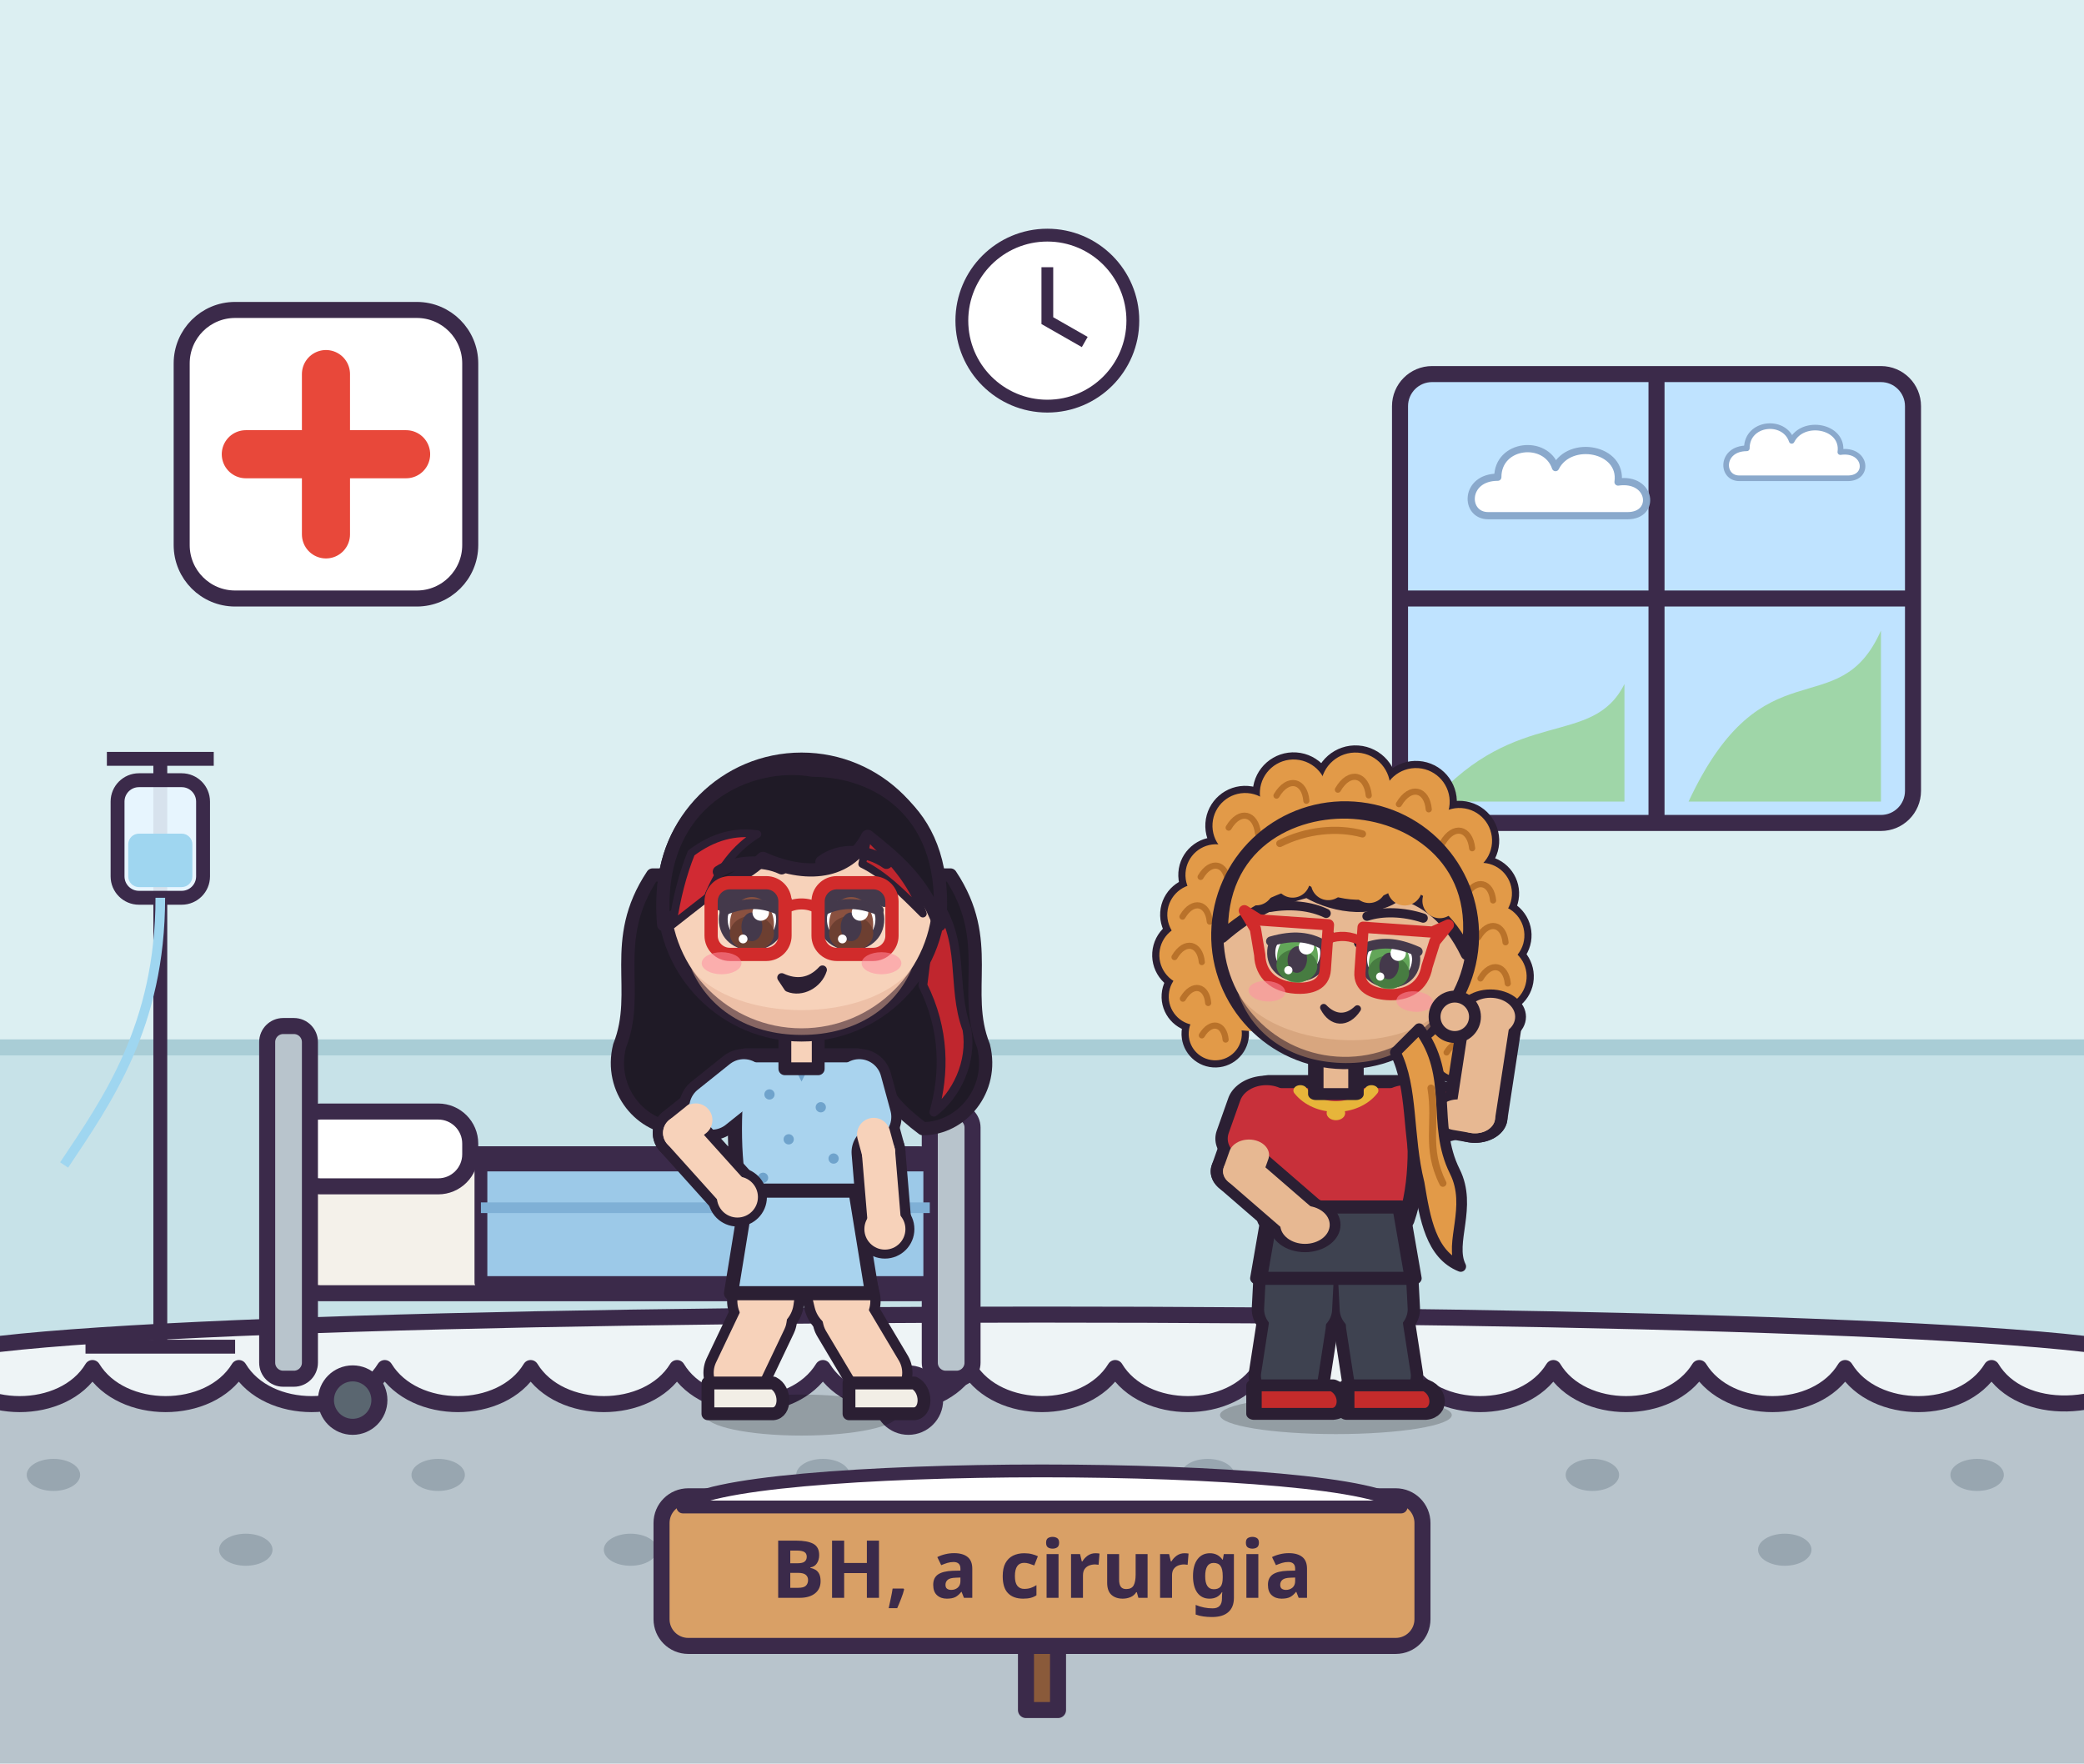
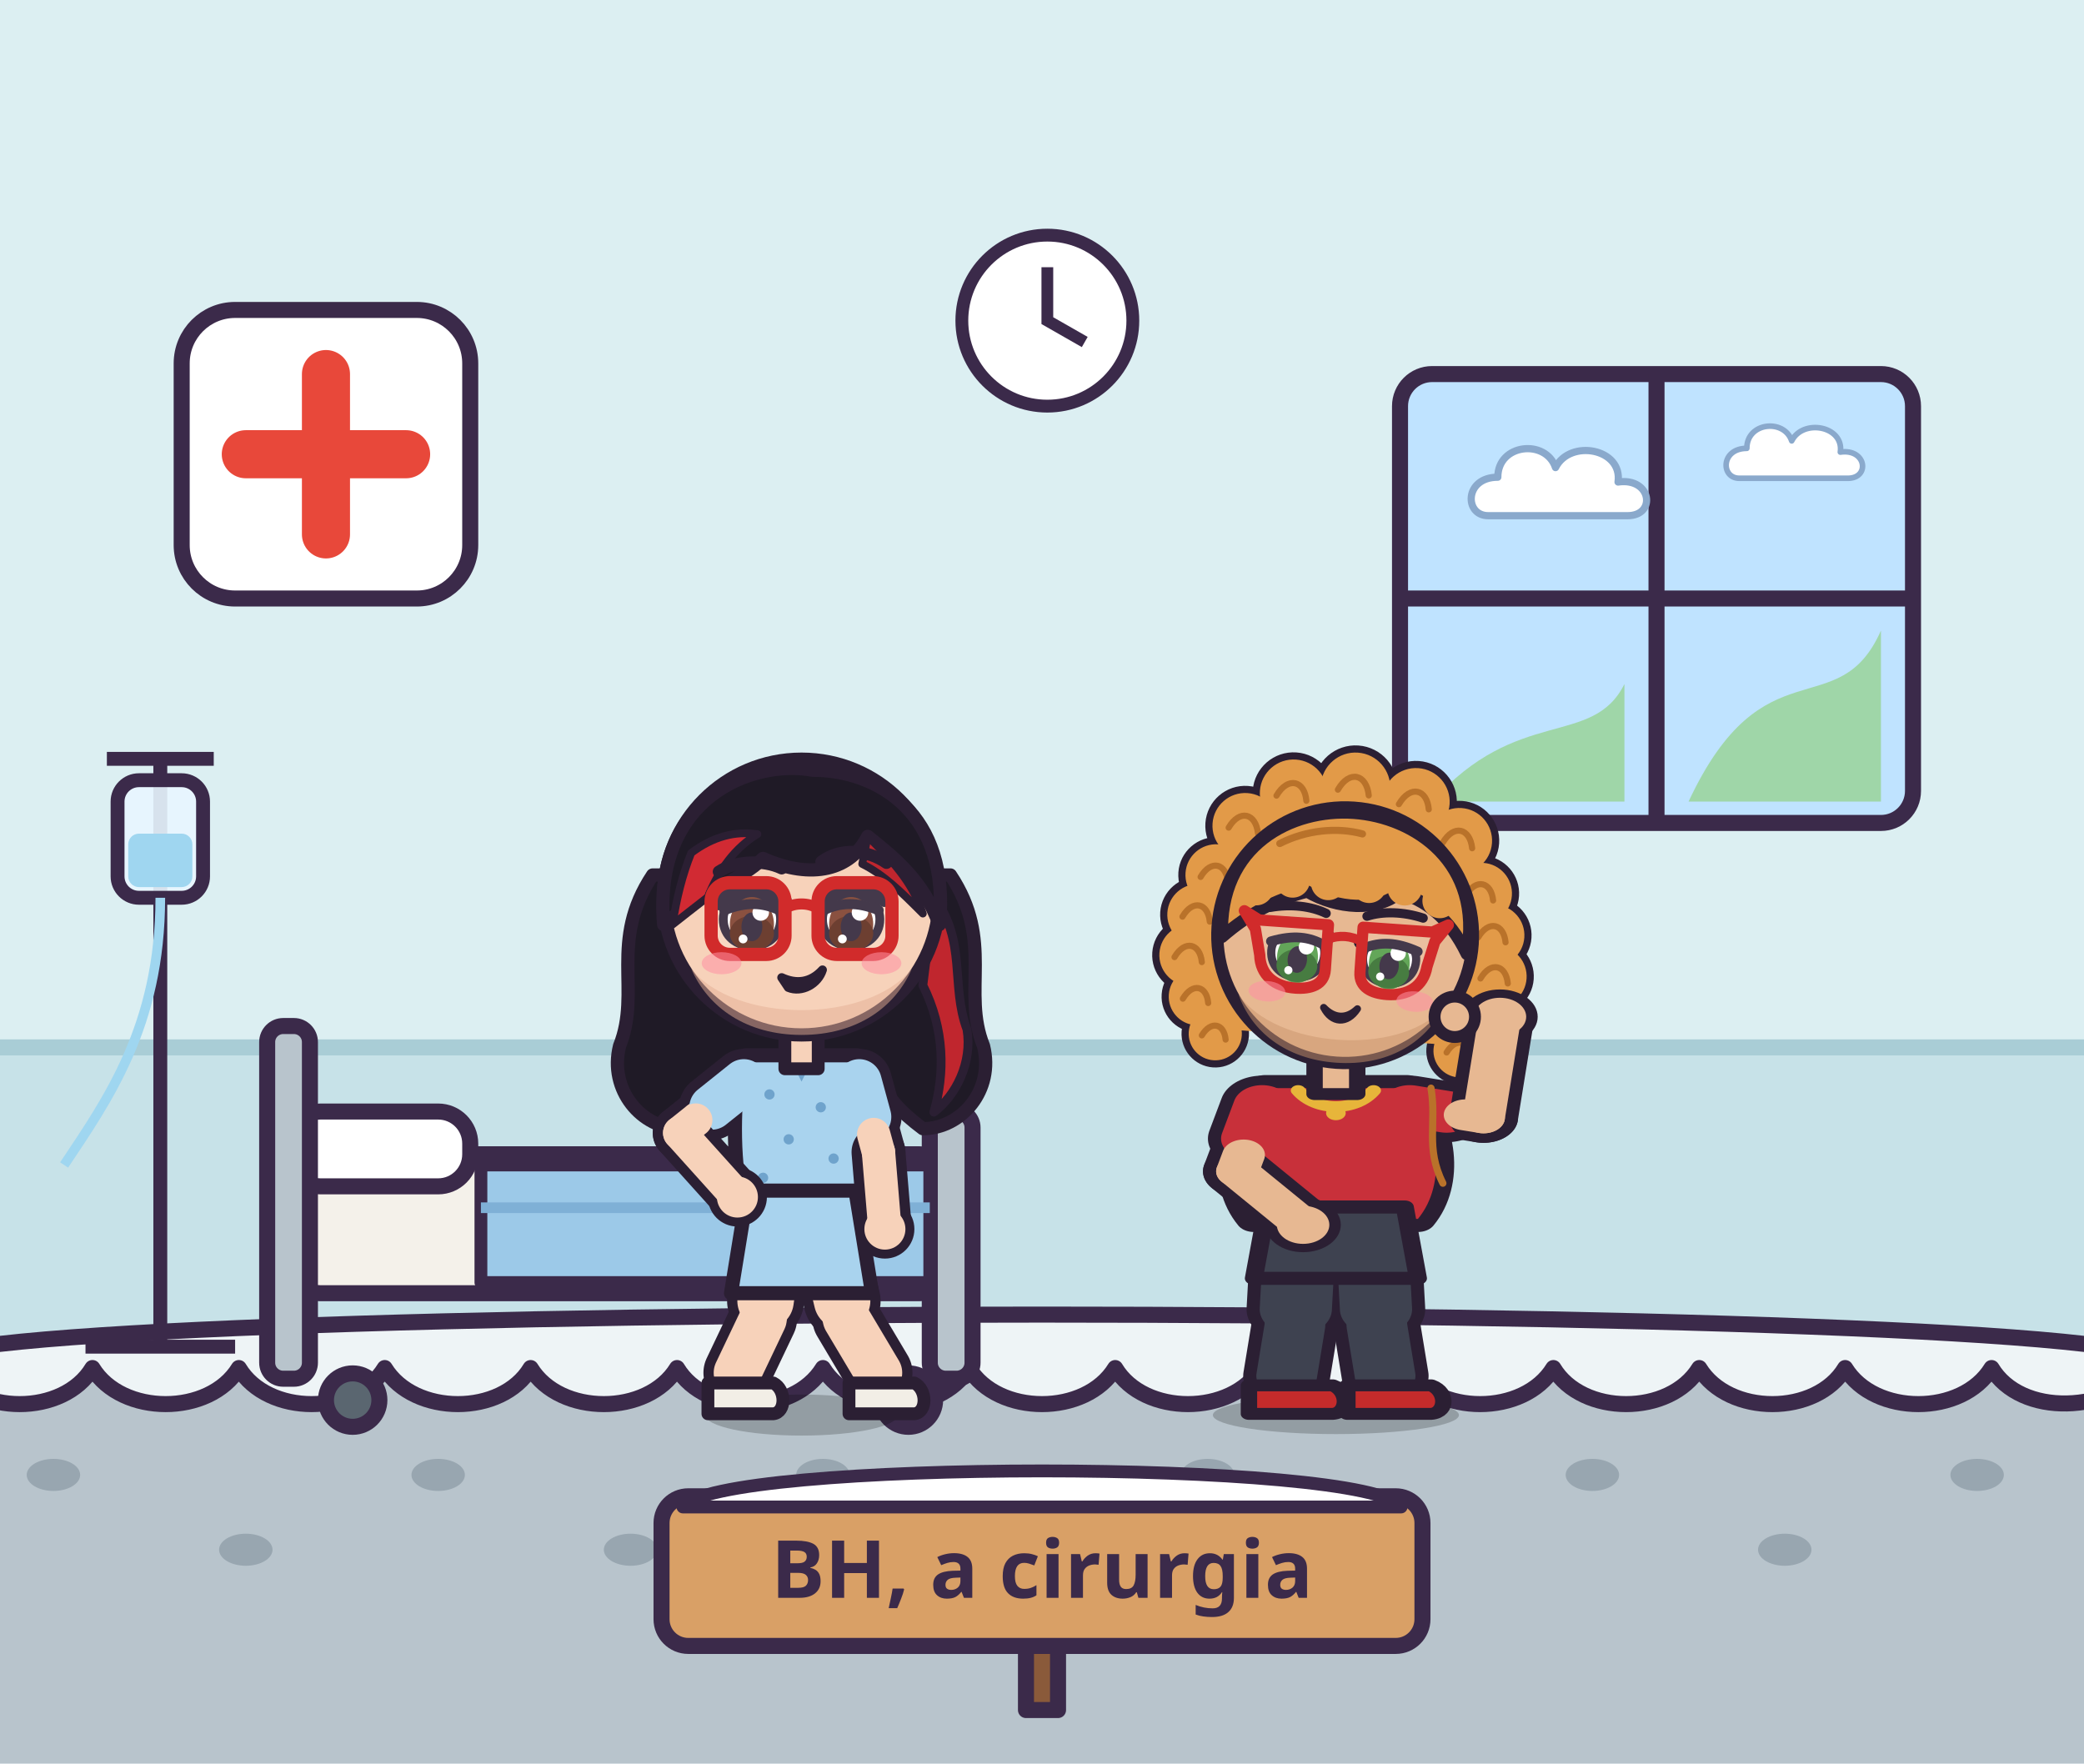
<svg xmlns="http://www.w3.org/2000/svg" viewBox="0 0 390 330" width="100%" height="100%" preserveAspectRatio="xMidYMax slice">
  <rect width="390" height="330" fill="#DCEFF2" />
  <rect y="196" width="390" height="60" fill="#C7E2E8" />
  <path d="M0 196 L390 196" stroke="#A9CDD6" stroke-width="3" />
  <g stroke="#3b2a4a" stroke-width="3" stroke-linejoin="round">
    <rect x="262" y="70" width="96" height="84" rx="6" fill="#BFE3FF" />
    <path d="M310 70 L310 154 M262 112 L358 112" fill="none" stroke-width="3" />
    <path d="M268 150 C284 132 298 140 304 128 L304 150 Z" fill="#9FD6A8" stroke="none" />
    <path d="M316 150 C330 120 344 136 352 118 L352 150 Z" fill="#9FD6A8" stroke="none" />
  </g>
  <path transform="translate(292 92) scale(0.45)" d="M-30 10 C-40 10 -40 -6 -26 -6 C-26 -20 -6 -22 -2 -10 C4 -22 26 -18 24 -4 C38 -6 40 10 28 10 Z" fill="#fff" stroke="#8aa9cc" stroke-width="3" stroke-linejoin="round" />
  <path transform="translate(336 86) scale(0.35)" d="M-30 10 C-40 10 -40 -6 -26 -6 C-26 -20 -6 -22 -2 -10 C4 -22 26 -18 24 -4 C38 -6 40 10 28 10 Z" fill="#fff" stroke="#8aa9cc" stroke-width="3" stroke-linejoin="round" />
  <g stroke="#3b2a4a" stroke-width="3">
    <rect x="34" y="58" width="54" height="54" rx="10" fill="#fff" />
    <path d="M61 70 L61 100 M46 85 L76 85" fill="none" stroke="#E8483A" stroke-width="9" stroke-linecap="round" />
  </g>
  <g stroke="#3b2a4a" stroke-width="2.4">
    <circle cx="196" cy="60" r="16" fill="#fff" />
    <path d="M196 50 L196 60 L203 64" fill="none" stroke-width="2.2" />
  </g>
  <rect x="-10" y="252" width="410" height="90" rx="10" fill="#B8C4CC" stroke="#3b2a4a" stroke-width="3" />
  <ellipse cx="10" cy="276" rx="5" ry="3" fill="#98A6B0" stroke="none" />
  <ellipse cx="46" cy="290" rx="5" ry="3" fill="#98A6B0" stroke="none" />
  <ellipse cx="82" cy="276" rx="5" ry="3" fill="#98A6B0" stroke="none" />
  <ellipse cx="118" cy="290" rx="5" ry="3" fill="#98A6B0" stroke="none" />
  <ellipse cx="154" cy="276" rx="5" ry="3" fill="#98A6B0" stroke="none" />
  <ellipse cx="190" cy="290" rx="5" ry="3" fill="#98A6B0" stroke="none" />
  <ellipse cx="226" cy="276" rx="5" ry="3" fill="#98A6B0" stroke="none" />
  <ellipse cx="262" cy="290" rx="5" ry="3" fill="#98A6B0" stroke="none" />
  <ellipse cx="298" cy="276" rx="5" ry="3" fill="#98A6B0" stroke="none" />
  <ellipse cx="334" cy="290" rx="5" ry="3" fill="#98A6B0" stroke="none" />
  <ellipse cx="370" cy="276" rx="5" ry="3" fill="#98A6B0" stroke="none" />
  <path d="M-14 255 C-14 243 404 243 404 255 C394.5 265 378.1 265 372.7 256 C367.2 265 350.8 265 345.3 256 C339.9 265 323.5 265 318.0 256 C312.5 265 296.1 265 290.7 256 C285.2 265 268.8 265 263.3 256 C257.9 265 241.5 265 236.0 256 C230.5 265 214.1 265 208.7 256 C203.2 265 186.8 265 181.3 256 C175.9 265 159.5 265 154.0 256 C148.5 265 132.1 265 126.7 256 C121.2 265 104.8 265 99.3 256 C93.9 265 77.5 265 72.0 256 C66.5 265 50.1 265 44.7 256 C39.2 265 22.8 265 17.3 256 C11.9 265 -4.5 265 -10.0 256 Z" fill="#EEF4F6" stroke="#3b2a4a" stroke-width="3" stroke-linejoin="round" />
  <g transform="translate(116 222)" stroke="#3b2a4a" stroke-width="3" stroke-linejoin="round">
    <rect x="-62" y="-6" width="124" height="26" rx="6" fill="#F4F1EA" />
    <rect x="-62" y="-14" width="34" height="14" rx="6" fill="#fff" />
    <rect x="-66" y="-30" width="8" height="66" rx="3" fill="#B8C4CC" />
    <rect x="58" y="-14" width="8" height="50" rx="3" fill="#B8C4CC" />
    <path d="M-26 -4 L58 -4 L58 18 L-26 18 Z" fill="#9CC9E8" stroke-width="2.4" />
    <path d="M-26 4 L58 4" fill="none" stroke="#7FB0D6" stroke-width="2" />
    <circle cx="-50" cy="40" r="5" fill="#5A6670" />
    <circle cx="54" cy="40" r="5" fill="#5A6670" />
  </g>
  <g transform="translate(30 212)" stroke="#3b2a4a" stroke-width="2.6" stroke-linejoin="round">
    <path d="M0 -70 L0 40 M-14 40 L14 40" fill="none" />
    <path d="M-10 -70 L10 -70" fill="none" />
    <rect x="-8" y="-66" width="16" height="22" rx="4" fill="#E8F6FF" fill-opacity=".9" />
    <rect x="-6" y="-56" width="12" height="10" rx="2" fill="#9FD6F0" stroke="none" />
    <path d="M0 -44 C0 -20 -10 -6 -18 6" fill="none" stroke="#9FD6F0" stroke-width="1.8" />
  </g>
  <g transform="translate(150 194) scale(1.2)" stroke-linejoin="round" stroke-linecap="round">
    <g transform="translate(0 -23.5) rotate(0 0 24) scale(.86)" stroke="#2B1F33" stroke-width="2.4">
      <path d="M-27 -2 C-35 10 -29 19 -33 29 C-35 37 -29 44 -22 44 C-18 41 -15 38 -14 34 L14 34 C15 38 18 41 22 44 C29 44 35 37 33 29 C29 19 35 10 27 -2 Z" fill="#1F1A26" />
      <path d="M24 2 C30 10 27 18 30 26 C31 32 28 38 24 41 C26 34 26 26 22 18 Z" fill="#C0262E" stroke-width="1.6" />
    </g>
    <ellipse cx="0" cy="59" rx="15" ry="3.2" fill="#000" opacity=".2" />
    <path d="M-4.60 34.00 L-6.00 44.00 L-10.00 52.40" fill="none" stroke="#2B1F33" stroke-width="10.6" stroke-linecap="round" stroke-linejoin="round" />
    <path d="M4.60 34.00 L7.00 44.00 L12.00 52.40" fill="none" stroke="#2B1F33" stroke-width="10.6" stroke-linecap="round" stroke-linejoin="round" />
    <path d="M-4.60 34.00 L-5.61 41.20" fill="none" stroke="#2B1F33" stroke-width="12.0" stroke-linecap="round" stroke-linejoin="round" />
    <path d="M4.60 34.00 L6.33 41.20" fill="none" stroke="#2B1F33" stroke-width="12.0" stroke-linecap="round" stroke-linejoin="round" />
    <path d="M-4.60 34.00 L-6.00 44.00 L-10.00 52.40" fill="none" stroke="#F7D2BA" stroke-width="7.4" stroke-linecap="round" stroke-linejoin="round" />
    <path d="M4.60 34.00 L7.00 44.00 L12.00 52.40" fill="none" stroke="#F7D2BA" stroke-width="7.4" stroke-linecap="round" stroke-linejoin="round" />
    <path d="M-4.60 34.00 L-5.61 41.20" fill="none" stroke="#F7D2BA" stroke-width="8.8" stroke-linecap="round" stroke-linejoin="round" />
    <path d="M4.60 34.00 L6.33 41.20" fill="none" stroke="#F7D2BA" stroke-width="8.8" stroke-linecap="round" stroke-linejoin="round" />
    <path d="M-14.6 54 L-4.4 54 C-2.4 55 -2.4 58.6 -4.4 58.8 L-14.6 58.8 Z" fill="#F2EEE6" stroke="#2B1F33" stroke-width="2" />
    <path d="M7.4 54 L17.6 54 C19.6 55 19.6 58.6 17.6 58.8 L7.4 58.8 Z" fill="#F2EEE6" stroke="#2B1F33" stroke-width="2" />
    <path d="M-9.00 7.00 L-19.00 15.00" fill="none" stroke="#2B1F33" stroke-width="8.4" stroke-linecap="round" stroke-linejoin="round" />
    <path d="M9.00 7.00 L12.00 18.00" fill="none" stroke="#2B1F33" stroke-width="8.4" stroke-linecap="round" stroke-linejoin="round" />
    <path d="M-9.00 7.00 L-14.00 11.00" fill="none" stroke="#2B1F33" stroke-width="10.2" stroke-linecap="round" stroke-linejoin="round" />
    <path d="M9.00 7.00 L10.50 12.50" fill="none" stroke="#2B1F33" stroke-width="10.2" stroke-linecap="round" stroke-linejoin="round" />
    <path d="M-8.6 4 C-9.6 12 -9.6 20 -8 26 L8 26 C9.6 20 9.6 12 8.6 4 Z" fill="#2B1F33" stroke="#2B1F33" stroke-width="4.4" />
    <path d="M-9.00 7.00 L-19.00 15.00" fill="none" stroke="#F7D2BA" stroke-width="5.2" stroke-linecap="round" stroke-linejoin="round" />
    <path d="M9.00 7.00 L12.00 18.00" fill="none" stroke="#F7D2BA" stroke-width="5.2" stroke-linecap="round" stroke-linejoin="round" />
    <path d="M-8.6 4 C-9.6 12 -9.6 20 -8 26 L8 26 C9.6 20 9.6 12 8.6 4 Z" fill="#A9D3EE" stroke="none" />
    <path d="M-9.00 7.00 L-14.00 11.00" fill="none" stroke="#A9D3EE" stroke-width="7" stroke-linecap="round" stroke-linejoin="round" />
    <path d="M9.00 7.00 L10.50 12.50" fill="none" stroke="#A9D3EE" stroke-width="7" stroke-linecap="round" stroke-linejoin="round" />
    <circle cx="-5" cy="9" r=".8" fill="#6FA3CC" stroke="none" />
    <circle cx="3" cy="11" r=".8" fill="#6FA3CC" stroke="none" />
    <circle cx="-2" cy="16" r=".8" fill="#6FA3CC" stroke="none" />
    <circle cx="5" cy="19" r=".8" fill="#6FA3CC" stroke="none" />
    <circle cx="-6" cy="22" r=".8" fill="#6FA3CC" stroke="none" />
    <circle cx="1" cy="25" r=".8" fill="#6FA3CC" stroke="none" />
    <circle cx="-3" cy="30" r=".8" fill="#6FA3CC" stroke="none" />
    <circle cx="4" cy="32" r=".8" fill="#6FA3CC" stroke="none" />
    <path d="M-1 5 L1 5 L0 7 Z M-3 4 L3 4" fill="#6FA3CC" stroke="none" />
    <path d="M-8.4 24 L8.4 24 L11 40 L-11 40 Z" fill="#A9D3EE" stroke="#2B1F33" stroke-width="2.2" />
    <rect x="-2.6" y="-1" width="5.2" height="6" fill="#F7D2BA" stroke="#2B1F33" stroke-width="2" />
    <path d="M-19.00 15.00 L-10.00 25.00" fill="none" stroke="#2B1F33" stroke-width="8.4" stroke-linecap="round" stroke-linejoin="round" />
    <circle cx="-10.00" cy="25.00" r="4.6" fill="#2B1F33" />
    <path d="M-16.50 13.00 L-19.00 15.00" fill="none" stroke="#F7D2BA" stroke-width="5.2" stroke-linecap="round" stroke-linejoin="round" />
    <path d="M-19.00 15.00 L-10.00 25.00" fill="none" stroke="#F7D2BA" stroke-width="5.2" stroke-linecap="round" stroke-linejoin="round" />
    <circle cx="-10.00" cy="25.00" r="3.2" fill="#F7D2BA" />
    <path d="M12.00 18.00 L13.00 30.00" fill="none" stroke="#2B1F33" stroke-width="8.4" stroke-linecap="round" stroke-linejoin="round" />
    <circle cx="13.00" cy="30.00" r="4.6" fill="#2B1F33" />
    <path d="M11.25 15.25 L12.00 18.00" fill="none" stroke="#F7D2BA" stroke-width="5.2" stroke-linecap="round" stroke-linejoin="round" />
    <path d="M12.00 18.00 L13.00 30.00" fill="none" stroke="#F7D2BA" stroke-width="5.2" stroke-linecap="round" stroke-linejoin="round" />
    <circle cx="13.00" cy="30.00" r="3.2" fill="#F7D2BA" />
    <g transform="translate(0 -23.5) rotate(0 0 24) scale(.86)" stroke="#2B1F33" stroke-width="2.4">
      <circle cx="0" cy="2" r="25" fill="#F7D2BA" />
      <path d="M-20 15 C-12 25 12 25 20 15 C17 22 10 27 0 27 C-10 27 -17 22 -20 15 Z" fill="#E3AE93" stroke="none" opacity=".5" />
      <path d="M-25 7 C-27 -16 -9 -23 2 -21 C14 -21 27 -13 25 7 C22 -1 17 -5 12 -9 C9 -3 2 -1 -7 -5 C-11 -1 -18 1 -25 7 Z" fill="#1F1A26" />
      <path d="M-20 -6 C-16 -9 -12 -10 -8 -9.4 C-12 -7 -15 -3 -17 2 C-19.6 4 -21.6 5.6 -23.4 7 C-22.6 2 -21.6 -2 -20 -6 Z" fill="#D12A33" stroke-width="1.4" />
      <path d="M12 -9 C16 -5 20 -1 22 5 C18 1 15 -2 11 -4 Z" fill="#C0262E" stroke-width="1.4" />
      <path d="M-14.2 6 C-14.2 0.5 -3.8 0.5 -3.8 6 C-3.8 12.5 -14.2 12.5 -14.2 6 Z" fill="#fff" stroke-width="1.6" />
      <ellipse cx="-9" cy="7" rx="4" ry="5" fill="#7A3A26" stroke="none" />
      <ellipse cx="-9" cy="8.6" rx="4" ry="3.2" fill="#5A2516" stroke="none" />
      <ellipse cx="-9" cy="7.4" rx="1.9" ry="2.6" fill="#2B1F33" stroke="none" />
      <circle cx="-7.4" cy="4.8" r="1.5" fill="#fff" stroke="none" />
      <circle cx="-10.6" cy="9.6" r=".8" fill="#fff" stroke="none" />
      <path d="M-15 3.2 C-12 -.2 -6 -.2 -3 2.6" fill="none" stroke-width="2.4" />
      <path d="M-14.6 2.8 L-16.6 1.4" fill="none" stroke-width="1.6" />
      <path d="M3.8 6 C3.8 0.5 14.2 0.5 14.2 6 C14.2 12.5 3.8 12.5 3.8 6 Z" fill="#fff" stroke-width="1.6" />
      <ellipse cx="9" cy="7" rx="4" ry="5" fill="#7A3A26" stroke="none" />
      <ellipse cx="9" cy="8.6" rx="4" ry="3.2" fill="#5A2516" stroke="none" />
      <ellipse cx="9" cy="7.4" rx="1.9" ry="2.6" fill="#2B1F33" stroke="none" />
      <circle cx="10.6" cy="4.8" r="1.5" fill="#fff" stroke="none" />
      <circle cx="7.4" cy="9.6" r=".8" fill="#fff" stroke="none" />
      <path d="M3 3.2 C6 -.2 12 -.2 15 2.6" fill="none" stroke-width="2.4" />
      <path d="M14.6 2.8 L16.6 1.4" fill="none" stroke-width="1.6" />
      <path d="M-15 -2.6 C-12 -4.6 -7 -4.8 -3.6 -3.2" fill="none" stroke-width="2.2" />
      <path d="M3.6 -4.4 C7 -7 12 -6.6 15.4 -4.2" fill="none" stroke-width="2.2" />
      <path d="M-14 3.6 C-10 2.0 -7 2.2 -4 3.6 L-4 5.0 C-7 3.6 -10 3.6 -14 5.0 Z M4 3.6 C7 2.2 10 2.0 14 3.6 L14 5.0 C10 3.6 7 3.6 4 5.0 Z" fill="#F7D2BA" stroke="none" />
      <path d="M-14 4.4 C-10 2.8 -7 3.0 -4 4.4 M4 4.4 C7 3.0 10 2.8 14 4.4" fill="none" stroke-width="1.8" />
      <path d="M-3.6 16.6 C-1 17.8 1.6 17.6 3.8 15.2 C3 17.8 0 19.4 -2.4 18.4 Z" fill="#C8475A" stroke-width="1.6" />
      <rect x="-16.4" y="-.6" width="13.4" height="13" rx="3.4" fill="#fff" fill-opacity=".12" stroke="#D12B2B" stroke-width="2.4" />
      <rect x="3" y="-.6" width="13.4" height="13" rx="3.4" fill="#fff" fill-opacity=".12" stroke="#D12B2B" stroke-width="2.4" />
      <path d="M-3 4 C-1 3 1 3 3 4" fill="none" stroke="#D12B2B" stroke-width="2" />
      <ellipse cx="-14.5" cy="14" rx="3.6" ry="2" fill="#FF8FA3" opacity=".55" stroke="none" />
      <ellipse cx="14.5" cy="14" rx="3.6" ry="2" fill="#FF8FA3" opacity=".55" stroke="none" />
    </g>
  </g>
  <g transform="translate(250 199.1708) scale(1.11236)" stroke-linejoin="round" stroke-linecap="round">
    <g transform="translate(0 -23.5) rotate(4 0 24) scale(.86)" stroke="#2B1F33" stroke-width="2.4">
      <circle cx="-26" cy="-8" r="7.4" fill="#2B1F33" stroke="none" />
      <circle cx="-29" cy="0" r="7.4" fill="#2B1F33" stroke="none" />
      <circle cx="-30" cy="8" r="7.4" fill="#2B1F33" stroke="none" />
      <circle cx="-28" cy="16" r="7.0" fill="#2B1F33" stroke="none" />
      <circle cx="-24" cy="23" r="6.6" fill="#2B1F33" stroke="none" />
      <circle cx="26" cy="-8" r="7.4" fill="#2B1F33" stroke="none" />
      <circle cx="29" cy="0" r="7.4" fill="#2B1F33" stroke="none" />
      <circle cx="30" cy="8" r="7.4" fill="#2B1F33" stroke="none" />
      <circle cx="28" cy="16" r="7.0" fill="#2B1F33" stroke="none" />
      <circle cx="24" cy="23" r="6.6" fill="#2B1F33" stroke="none" />
      <circle cx="-21" cy="-18" r="7.8" fill="#2B1F33" stroke="none" />
      <circle cx="-12" cy="-25" r="8.0" fill="#2B1F33" stroke="none" />
      <circle cx="0" cy="-27" r="8.2" fill="#2B1F33" stroke="none" />
      <circle cx="12" cy="-25" r="8.0" fill="#2B1F33" stroke="none" />
      <circle cx="21" cy="-18" r="7.8" fill="#2B1F33" stroke="none" />
      <path d="M-26 -8 C-24 -22 24 -22 26 -8 L28 22 L-28 22 Z" fill="#E29A48" stroke="none" />
      <circle cx="-26" cy="-8" r="6" fill="#E29A48" stroke="none" />
      <circle cx="-29" cy="0" r="6" fill="#E29A48" stroke="none" />
      <circle cx="-30" cy="8" r="6" fill="#E29A48" stroke="none" />
      <circle cx="-28" cy="16" r="5.6" fill="#E29A48" stroke="none" />
      <circle cx="-24" cy="23" r="5.2" fill="#E29A48" stroke="none" />
      <circle cx="26" cy="-8" r="6" fill="#E29A48" stroke="none" />
      <circle cx="29" cy="0" r="6" fill="#E29A48" stroke="none" />
      <circle cx="30" cy="8" r="6" fill="#E29A48" stroke="none" />
      <circle cx="28" cy="16" r="5.6" fill="#E29A48" stroke="none" />
      <circle cx="24" cy="23" r="5.2" fill="#E29A48" stroke="none" />
      <circle cx="-21" cy="-18" r="6.4" fill="#E29A48" stroke="none" />
      <circle cx="-12" cy="-25" r="6.6" fill="#E29A48" stroke="none" />
      <circle cx="0" cy="-27" r="6.8" fill="#E29A48" stroke="none" />
      <circle cx="12" cy="-25" r="6.6" fill="#E29A48" stroke="none" />
      <circle cx="21" cy="-18" r="6.4" fill="#E29A48" stroke="none" />
      <path d="M-29.0 -7.4 C-27.2 -11.0 -24.2 -10.4 -23.6 -6.8" fill="none" stroke="#B9722A" stroke-width="1.2" />
      <path d="M-32.0 0.6 C-30.2 -3.0 -27.2 -2.4 -26.6 1.2" fill="none" stroke="#B9722A" stroke-width="1.2" />
      <path d="M-33.0 8.6 C-31.2 5.0 -28.2 5.6 -27.6 9.2" fill="none" stroke="#B9722A" stroke-width="1.2" />
      <path d="M-30.8 16.6 C-29.1 13.2 -26.3 13.8 -25.8 17.1" fill="none" stroke="#B9722A" stroke-width="1.2" />
      <path d="M-26.6 23.5 C-25.0 20.4 -22.4 20.9 -21.9 24.0" fill="none" stroke="#B9722A" stroke-width="1.2" />
      <path d="M23.0 -7.4 C24.8 -11.0 27.8 -10.4 28.4 -6.8" fill="none" stroke="#B9722A" stroke-width="1.2" />
      <path d="M26.0 0.6 C27.8 -3.0 30.8 -2.4 31.4 1.2" fill="none" stroke="#B9722A" stroke-width="1.2" />
      <path d="M27.0 8.6 C28.8 5.0 31.8 5.6 32.4 9.2" fill="none" stroke="#B9722A" stroke-width="1.2" />
      <path d="M25.2 16.6 C26.9 13.2 29.7 13.8 30.2 17.1" fill="none" stroke="#B9722A" stroke-width="1.2" />
      <path d="M21.4 23.5 C23.0 20.4 25.6 20.9 26.1 24.0" fill="none" stroke="#B9722A" stroke-width="1.2" />
      <path d="M-24.2 -17.4 C-22.3 -21.2 -19.1 -20.6 -18.4 -16.7" fill="none" stroke="#B9722A" stroke-width="1.2" />
      <path d="M-15.3 -24.3 C-13.3 -28.3 -10.0 -27.6 -9.4 -23.7" fill="none" stroke="#B9722A" stroke-width="1.2" />
      <path d="M-3.4 -26.3 C-1.4 -30.4 2.0 -29.7 2.7 -25.6" fill="none" stroke="#B9722A" stroke-width="1.2" />
      <path d="M8.7 -24.3 C10.7 -28.3 14.0 -27.6 14.6 -23.7" fill="none" stroke="#B9722A" stroke-width="1.2" />
      <path d="M17.8 -17.4 C19.7 -21.2 22.9 -20.6 23.6 -16.7" fill="none" stroke="#B9722A" stroke-width="1.2" />
    </g>
-     <g transform="scale(1.3 1)">
+     <g transform="scale(1.38 1)">
      <ellipse cx="0" cy="59" rx="15" ry="3.2" fill="#000" opacity=".2" />
      <path d="M-4.60 34.00 L-5.00 44.00 L-6.00 52.40" fill="none" stroke="#2B1F33" stroke-width="10.6" stroke-linecap="round" stroke-linejoin="round" />
      <path d="M4.60 34.00 L5.00 44.00 L6.00 52.40" fill="none" stroke="#2B1F33" stroke-width="10.6" stroke-linecap="round" stroke-linejoin="round" />
      <path d="M-4.60 34.00 L-4.89 41.20" fill="none" stroke="#2B1F33" stroke-width="12.0" stroke-linecap="round" stroke-linejoin="round" />
      <path d="M4.60 34.00 L4.89 41.20" fill="none" stroke="#2B1F33" stroke-width="12.0" stroke-linecap="round" stroke-linejoin="round" />
      <path d="M-4.60 34.00 L-5.00 44.00 L-6.00 52.40" fill="none" stroke="#3E4250" stroke-width="7.4" stroke-linecap="round" stroke-linejoin="round" />
      <path d="M4.60 34.00 L5.00 44.00 L6.00 52.40" fill="none" stroke="#3E4250" stroke-width="7.4" stroke-linecap="round" stroke-linejoin="round" />
      <path d="M-4.60 34.00 L-4.89 41.20" fill="none" stroke="#3E4250" stroke-width="8.8" stroke-linecap="round" stroke-linejoin="round" />
      <path d="M4.60 34.00 L4.89 41.20" fill="none" stroke="#3E4250" stroke-width="8.8" stroke-linecap="round" stroke-linejoin="round" />
      <path d="M-10.6 54 L-0.4 54 C1.6 55 1.6 58.6 -0.4 58.8 L-10.6 58.8 Z" fill="#C42B2B" stroke="#2B1F33" stroke-width="2" />
      <path d="M1.4 54 L11.6 54 C13.6 55 13.6 58.6 11.6 58.8 L1.4 58.8 Z" fill="#C42B2B" stroke="#2B1F33" stroke-width="2" />
      <path d="M-9.00 7.00 L-12.00 18.00" fill="none" stroke="#2B1F33" stroke-width="8.4" stroke-linecap="round" stroke-linejoin="round" />
      <path d="M9.00 7.00 L18.00 9.00" fill="none" stroke="#2B1F33" stroke-width="8.4" stroke-linecap="round" stroke-linejoin="round" />
      <path d="M-9.00 7.00 L-10.50 12.50" fill="none" stroke="#2B1F33" stroke-width="10.2" stroke-linecap="round" stroke-linejoin="round" />
      <path d="M9.00 7.00 L13.50 8.00" fill="none" stroke="#2B1F33" stroke-width="10.2" stroke-linecap="round" stroke-linejoin="round" />
-       <path d="M-8.6 4 C-9.6 12 -9.6 20 -8 26 L8 26 C9.6 20 9.6 12 8.6 4 Z" fill="#2B1F33" stroke="#2B1F33" stroke-width="4.4" />
+       <path d="M-8.6 4 C-12.6 10 -13.6 20 -10 26 L10 26 C13.6 20 12.6 10 8.6 4 Z" fill="#2B1F33" stroke="#2B1F33" stroke-width="4.4" />
      <path d="M-9.00 7.00 L-12.00 18.00" fill="none" stroke="#E7B892" stroke-width="5.2" stroke-linecap="round" stroke-linejoin="round" />
      <path d="M9.00 7.00 L18.00 9.00" fill="none" stroke="#E7B892" stroke-width="5.2" stroke-linecap="round" stroke-linejoin="round" />
-       <path d="M-8.6 4 C-9.6 12 -9.6 20 -8 26 L8 26 C9.6 20 9.6 12 8.6 4 Z" fill="#C8303A" stroke="none" />
+       <path d="M-8.6 4 C-12.6 10 -13.6 20 -10 26 L10 26 C13.6 20 12.6 10 8.6 4 Z" fill="#C8303A" stroke="none" />
      <path d="M-9.00 7.00 L-10.50 12.50" fill="none" stroke="#C8303A" stroke-width="7" stroke-linecap="round" stroke-linejoin="round" />
      <path d="M9.00 7.00 L13.50 8.00" fill="none" stroke="#C8303A" stroke-width="7" stroke-linecap="round" stroke-linejoin="round" />
      <path d="M-4.6 4.4 C-2.4 8 2.4 8 4.6 4.4" fill="none" stroke="#E7B53A" stroke-width="1.8" />
      <circle cx="0" cy="8.2" r="1.2" fill="#E7B53A" stroke="none" />
      <path d="M-8.4 24 L8.4 24 L10 36 L-10 36 Z" fill="#3E4250" stroke="#2B1F33" stroke-width="2.2" />
      <rect x="-2.6" y="-1" width="5.2" height="6" fill="#E7B892" stroke="#2B1F33" stroke-width="2" />
      <path d="M-12.00 18.00 L-4.00 27.00" fill="none" stroke="#2B1F33" stroke-width="8.4" stroke-linecap="round" stroke-linejoin="round" />
      <circle cx="-4.00" cy="27.00" r="4.6" fill="#2B1F33" />
      <path d="M-11.25 15.25 L-12.00 18.00" fill="none" stroke="#E7B892" stroke-width="5.2" stroke-linecap="round" stroke-linejoin="round" />
      <path d="M-12.00 18.00 L-4.00 27.00" fill="none" stroke="#E7B892" stroke-width="5.2" stroke-linecap="round" stroke-linejoin="round" />
      <circle cx="-4.00" cy="27.00" r="3.2" fill="#E7B892" />
      <path d="M18.00 9.00 L20.00 -8.00" fill="none" stroke="#2B1F33" stroke-width="8.4" stroke-linecap="round" stroke-linejoin="round" />
      <circle cx="20.00" cy="-8.00" r="4.6" fill="#2B1F33" />
      <path d="M15.75 8.50 L18.00 9.00" fill="none" stroke="#E7B892" stroke-width="5.2" stroke-linecap="round" stroke-linejoin="round" />
      <path d="M18.00 9.00 L20.00 -8.00" fill="none" stroke="#E7B892" stroke-width="5.2" stroke-linecap="round" stroke-linejoin="round" />
      <circle cx="20.00" cy="-8.00" r="3.2" fill="#E7B892" />
    </g>
    <g transform="translate(0 -23.5) rotate(4 0 24) scale(.86)" stroke="#2B1F33" stroke-width="2.4">
      <circle cx="0" cy="2" r="25" fill="#E7B892" />
      <path d="M-20 15 C-12 25 12 25 20 15 C17 22 10 27 0 27 C-10 27 -17 22 -20 15 Z" fill="#C9946C" stroke="none" opacity=".5" />
      <path d="M-24 4 C-26 -14 -12 -22 0 -22 C12 -22 26 -14 24 4 C20 -3 15 -6 10 -7 C6 -3 -2 -3 -8 -6 C-14 -4 -19 -1 -24 4 Z" fill="#E29A48" />
      <circle cx="-18" cy="-6" r="3.4" fill="#E29A48" stroke="none" />
      <circle cx="-11" cy="-8" r="3.4" fill="#E29A48" stroke="none" />
      <circle cx="-4" cy="-8" r="3.4" fill="#E29A48" stroke="none" />
      <circle cx="4" cy="-8" r="3.4" fill="#E29A48" stroke="none" />
      <circle cx="11" cy="-8" r="3.4" fill="#E29A48" stroke="none" />
      <circle cx="18" cy="-6" r="3.4" fill="#E29A48" stroke="none" />
      <path d="M-14 -15 C-9 -18 -3 -19 2 -18" fill="none" stroke="#B9722A" stroke-width="1.4" />
      <path d="M-14.2 6 C-14.2 0.5 -3.8 0.5 -3.8 6 C-3.8 12.5 -14.2 12.5 -14.2 6 Z" fill="#fff" stroke-width="1.6" />
      <ellipse cx="-9" cy="7" rx="4" ry="5" fill="#4E9A43" stroke="none" />
      <ellipse cx="-9" cy="8.6" rx="4" ry="3.2" fill="#2F6A28" stroke="none" />
      <ellipse cx="-9" cy="7.4" rx="1.9" ry="2.6" fill="#2B1F33" stroke="none" />
      <circle cx="-7.4" cy="4.8" r="1.5" fill="#fff" stroke="none" />
      <circle cx="-10.6" cy="9.6" r=".8" fill="#fff" stroke="none" />
      <path d="M-15 3.2 C-12 -.2 -6 -.2 -3 2.6" fill="none" stroke-width="2.4" />
      <path d="M-14.6 2.8 L-16.6 1.4" fill="none" stroke-width="1.6" />
      <path d="M3.8 6 C3.8 0.5 14.2 0.5 14.2 6 C14.2 12.5 3.8 12.5 3.8 6 Z" fill="#fff" stroke-width="1.6" />
      <ellipse cx="9" cy="7" rx="4" ry="5" fill="#4E9A43" stroke="none" />
      <ellipse cx="9" cy="8.6" rx="4" ry="3.2" fill="#2F6A28" stroke="none" />
      <ellipse cx="9" cy="7.4" rx="1.9" ry="2.6" fill="#2B1F33" stroke="none" />
      <circle cx="10.6" cy="4.8" r="1.5" fill="#fff" stroke="none" />
      <circle cx="7.4" cy="9.6" r=".8" fill="#fff" stroke="none" />
      <path d="M3 3.2 C6 -.2 12 -.2 15 2.6" fill="none" stroke-width="2.4" />
      <path d="M14.6 2.8 L16.6 1.4" fill="none" stroke-width="1.6" />
      <path d="M-17.4 .4 L-3.4 .4 L-3.4 4.8 C-7 3.4 -10 3.4 -15 4.8 L-17.4 4.8 Z M3.4 .4 L17.4 .4 L17.4 4.8 L15 4.8 C10 3.4 7 3.4 3.4 4.8 Z" fill="#E7B892" stroke="none" />
      <path d="M-14.4 4.2 C-10 2.6 -7 2.8 -4 4.2 M4 4.2 C7 2.8 10 2.6 14.4 4.2" fill="none" stroke-width="1.9" />
      <path d="M-15 -2.4 C-11 -3.4 -7 -3.2 -4 -2 M4 -2 C7 -3.2 11 -3.4 15 -2.4" fill="none" stroke-width="1.8" />
      <path d="M-3.2 16.4 C-1 18.4 1.4 18.4 3.4 16.2 C1.6 19.4 -1.4 19.4 -3.2 16.4 Z" fill="#B57BB8" stroke-width="1.4" />
      <path d="M-17 .2 L-3.4 .2 L-3.4 9 C-3.4 12 -6 13 -9 13 C-13 13 -16 11 -16.4 7 L-17.6 2 L-20 -1.4 Z" fill="#fff" fill-opacity=".12" stroke="#D12B2B" stroke-width="2.2" />
      <path d="M17 .2 L3.4 .2 L3.4 9 C3.4 12 6 13 9 13 C13 13 16 11 16.4 7 L17.6 2 L20 -1.4 Z" fill="#fff" fill-opacity=".12" stroke="#D12B2B" stroke-width="2.2" />
      <path d="M-3.4 3 C-1 2 1 2 3.4 3" fill="none" stroke="#D12B2B" stroke-width="1.8" />
      <ellipse cx="-14.5" cy="14" rx="3.6" ry="2" fill="#FF8FA3" opacity=".55" stroke="none" />
      <ellipse cx="14.5" cy="14" rx="3.6" ry="2" fill="#FF8FA3" opacity=".55" stroke="none" />
    </g>
-     <path d="M14 -6 C20 2 16 10 20 18 C23 24 19 30 21 34 C16 32 15 26 14 20 C12 12 13 4 10 -2 Z" fill="#E29A48" stroke="#2B1F33" stroke-width="1.8" />
    <path d="M16 4 C17 10 15 14 18 20" fill="none" stroke="#B9722A" stroke-width="1.2" />
    <circle cx="20" cy="-8" r="3.4" fill="#E7B892" stroke="#2B1F33" stroke-width="2" />
  </g>
  <g stroke="#3b2a4a" stroke-width="3" stroke-linejoin="round">
    <rect x="192" y="304" width="6" height="16" fill="#8a5a3a" />
    <rect x="123.8" y="280" width="142.4" height="28" rx="5" fill="#d9a066" />
    <path d="M127.8 282 C133.8 273 256.2 273 262.2 282 Z" fill="#fff" stroke-width="2.4" />
  </g>
  <text x="195" y="299" text-anchor="middle" font-family="Trebuchet MS,Verdana,sans-serif" font-weight="800" font-size="15" fill="#3b2a4a">BH, a cirurgia</text>
</svg>
